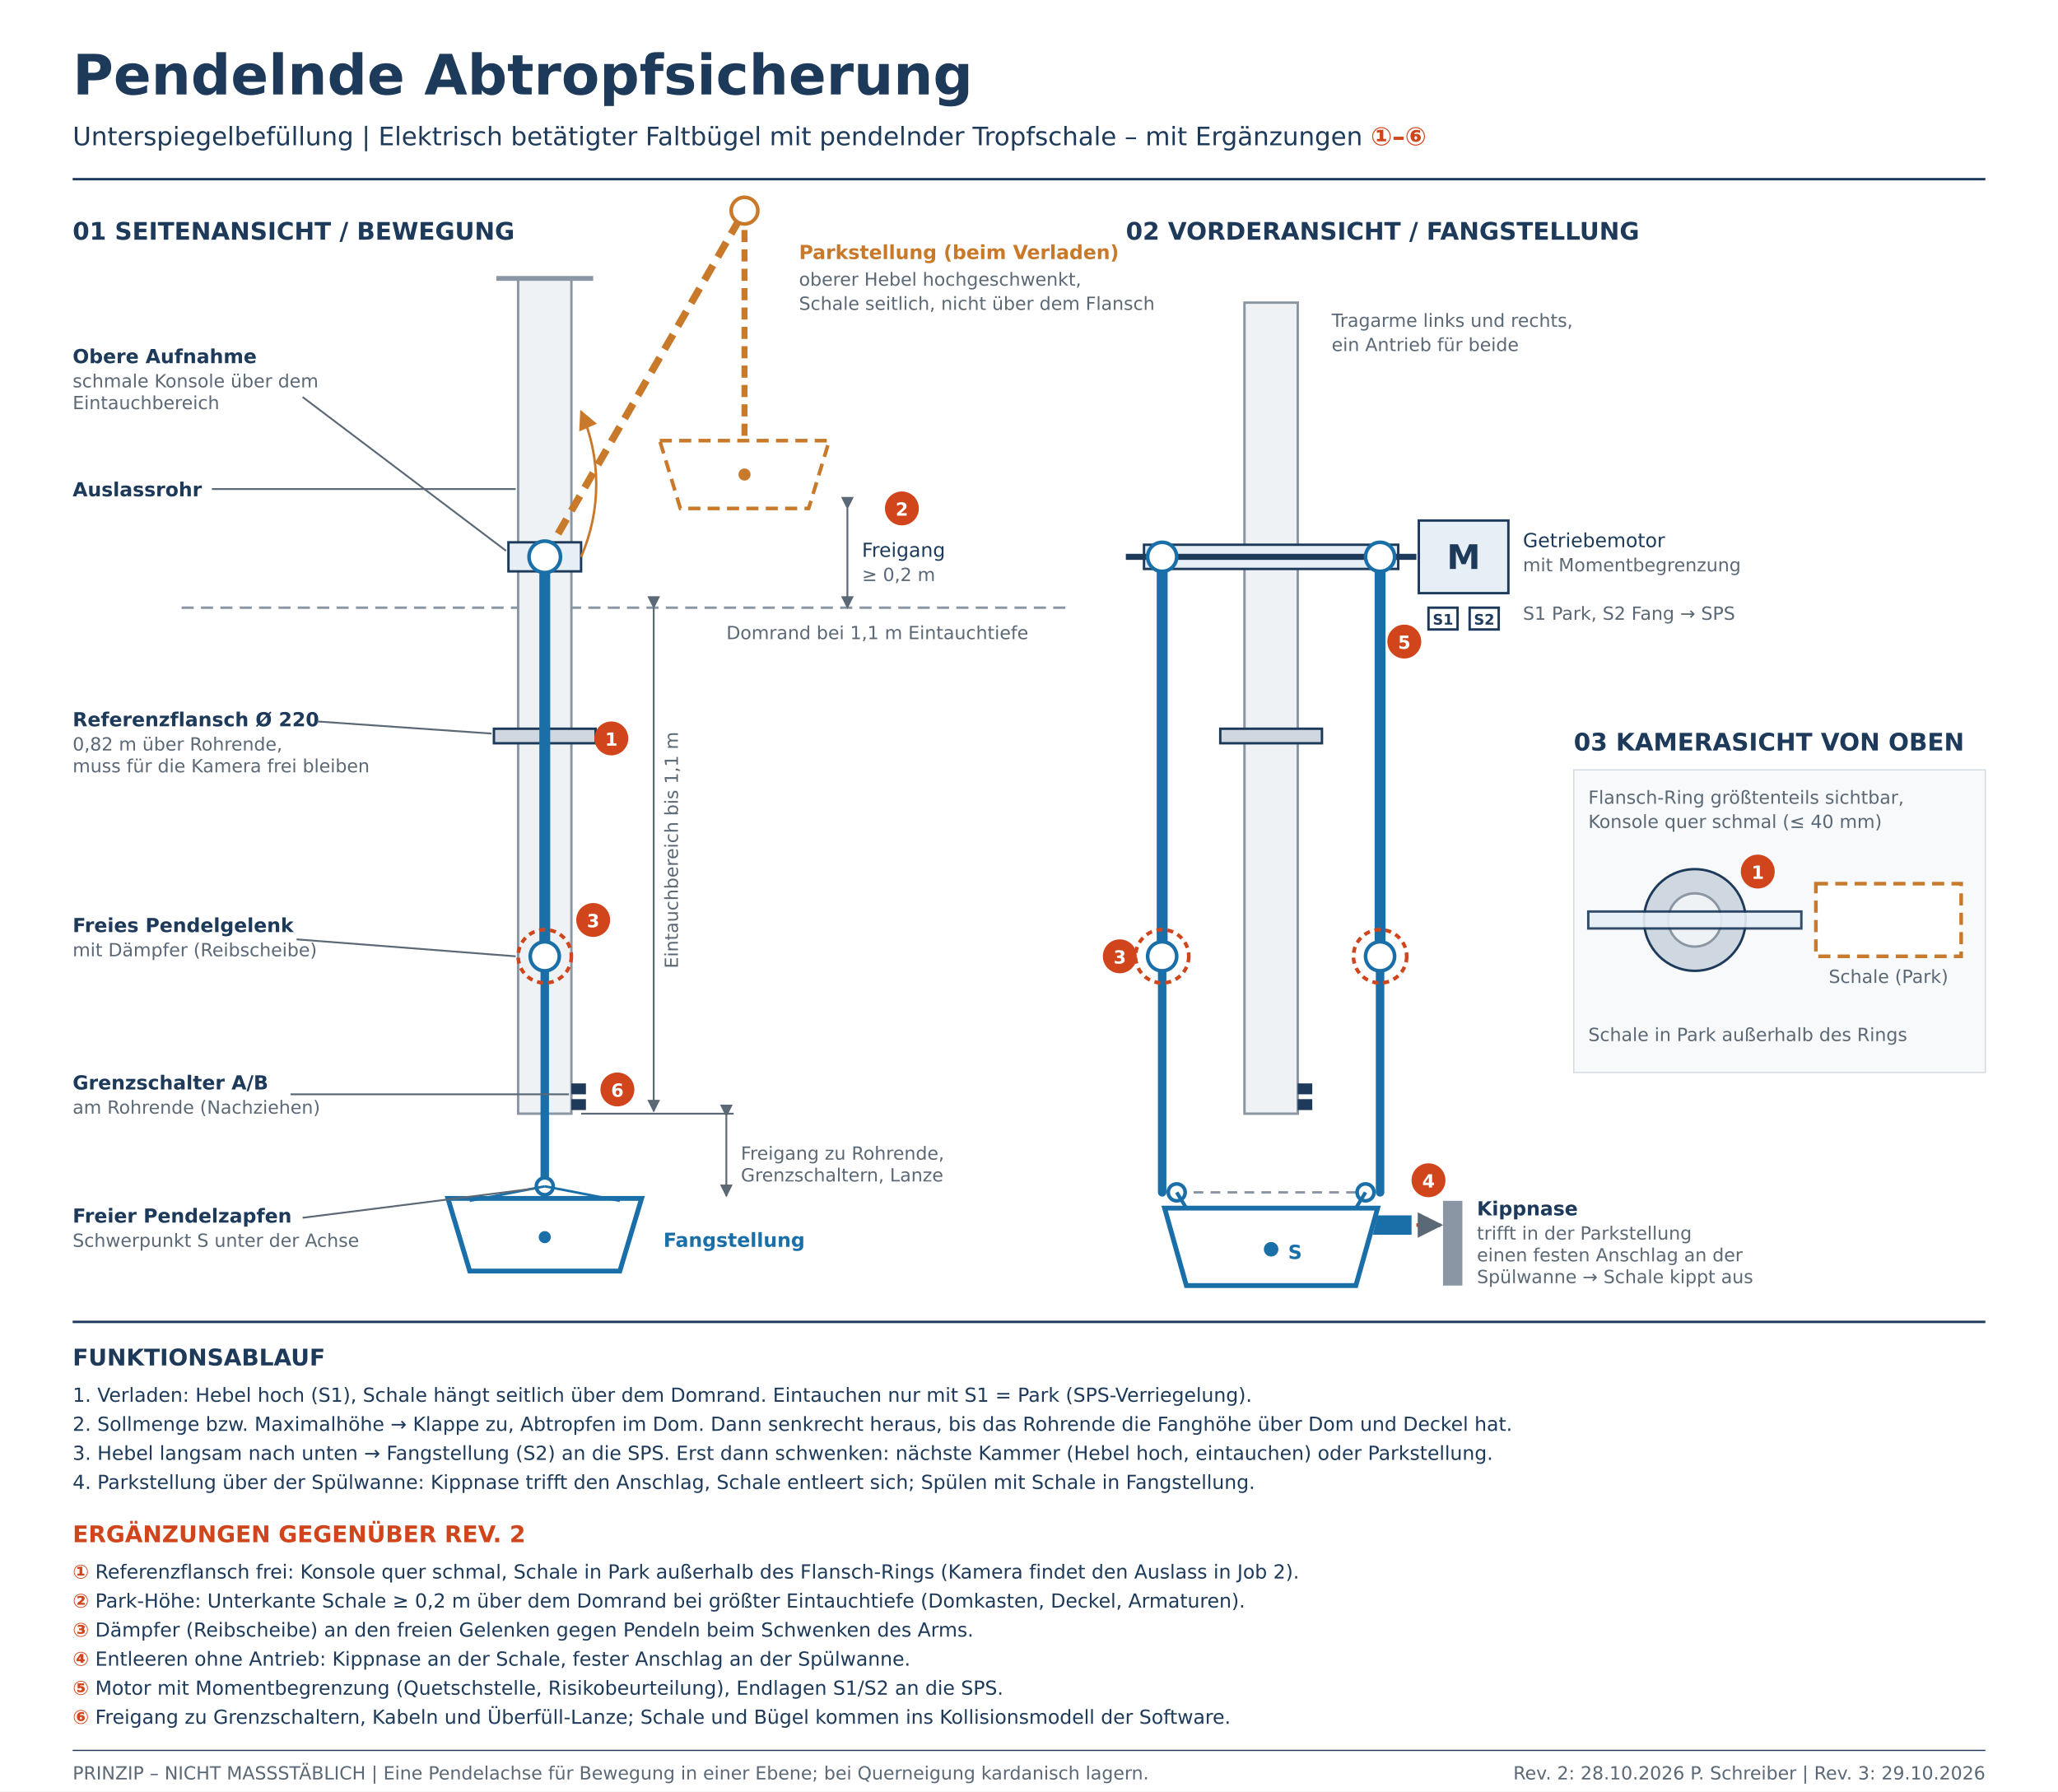
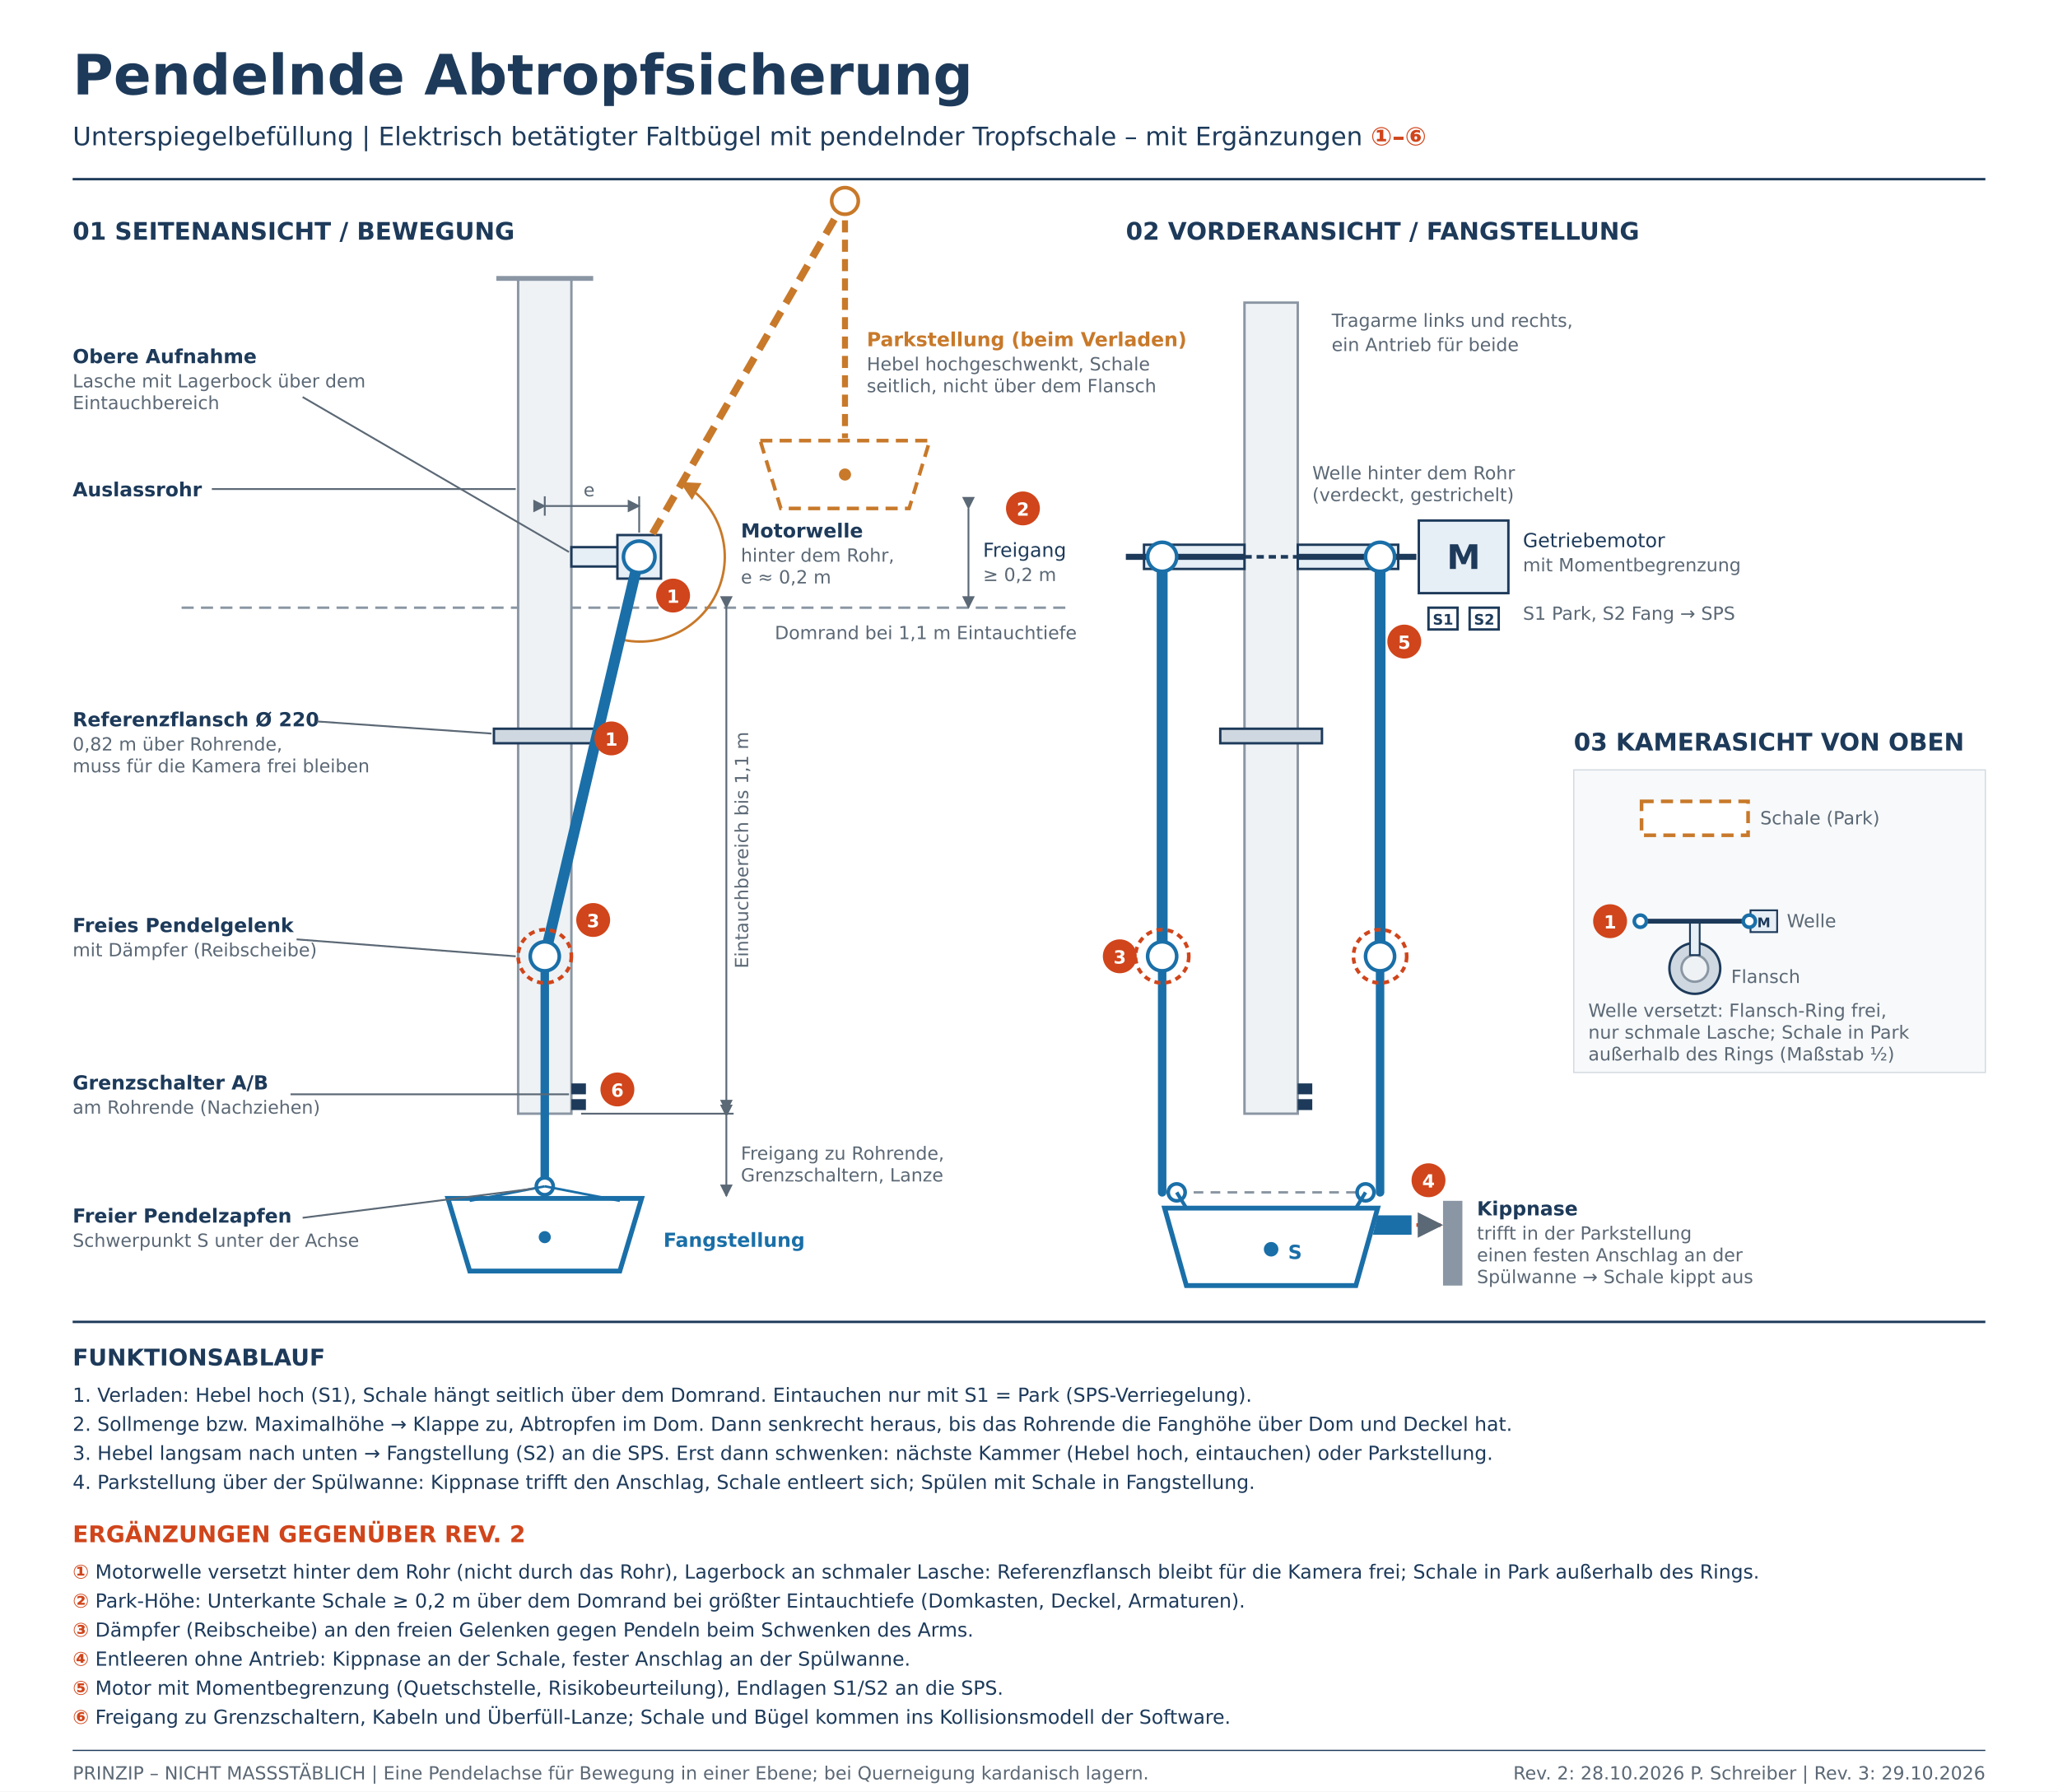
<svg xmlns="http://www.w3.org/2000/svg" viewBox="0 0 1700 1480" width="1700" height="1480" font-family="DejaVu Sans, Arial, sans-serif">
  <defs>
    <marker id="ar" viewBox="0 0 10 10" refX="9" refY="5" markerWidth="7" markerHeight="7" orient="auto">
      <path d="M0 0 L10 5 L0 10 z" fill="#5b6875" />
    </marker>
    <marker id="arO" viewBox="0 0 10 10" refX="9" refY="5" markerWidth="8" markerHeight="8" orient="auto">
      <path d="M0 0 L10 5 L0 10 z" fill="#c8792a" />
    </marker>
    <style>
      .t{fill:#1d3a5a} .s{font-size:16px;fill:#1d3a5a} .b{font-weight:700}
      .m{font-size:15px;fill:#5b6875} .o{fill:#c8792a} .bl{fill:#1a6fa8}
      .pipe{fill:#eef2f5;stroke:#8a96a3;stroke-width:2}
      .arm{stroke:#1a6fa8;stroke-width:9;stroke-linecap:round;fill:none}
      .armP{stroke:#c8792a;stroke-width:6;stroke-dasharray:14 8;fill:none}
      .jt{fill:#fff;stroke:#1a6fa8;stroke-width:3}
      .jo{fill:#fff;stroke:#c8792a;stroke-width:3}
      .tray{fill:#fff;stroke:#1a6fa8;stroke-width:4}
      .trayP{fill:#fff;stroke:#c8792a;stroke-width:3;stroke-dasharray:10 6}
      .lead{stroke:#5b6875;stroke-width:1.5;fill:none}
      .dim{stroke:#5b6875;stroke-width:1.5;fill:none}
      .new{fill:#d0451b} .newt{fill:#fff;font-size:15px;font-weight:700}
    </style>
  </defs>
  <rect width="1700" height="1480" fill="#fff" />
  <text x="60" y="78" font-size="46" font-weight="700" class="t">Pendelnde Abtropfsicherung</text>
  <text x="60" y="120" font-size="21" class="t">Unterspiegelbefüllung | Elektrisch betätigter Faltbügel mit pendelnder Tropfschale – mit Ergänzungen <tspan fill="#d0451b" font-weight="700">①–⑥</tspan>
  </text>
  <line x1="60" y1="148" x2="1640" y2="148" stroke="#1d3a5a" stroke-width="2" />
  <text x="60" y="198" font-size="20" font-weight="700" class="t">01  SEITENANSICHT / BEWEGUNG</text>
  <line x1="150" y1="502" x2="880" y2="502" stroke="#8a96a3" stroke-width="2" stroke-dasharray="10 6" />
-   <text x="600" y="528" class="m">Domrand bei 1,1 m Eintauchtiefe</text>
+   <text x="640" y="528" class="m">Domrand bei 1,1 m Eintauchtiefe</text>
  <rect x="428" y="230" width="44" height="690" class="pipe" />
  <line x1="410" y1="230" x2="490" y2="230" stroke="#8a96a3" stroke-width="4" />
  <rect x="408" y="602" width="84" height="12" fill="#cfd8e0" stroke="#1d3a5a" stroke-width="2" />
  <rect x="472" y="895" width="12" height="9" fill="#1d3a5a" />
  <rect x="472" y="908" width="12" height="9" fill="#1d3a5a" />
-   <line x1="540" y1="502" x2="540" y2="918" class="dim" marker-start="url(#ar)" marker-end="url(#ar)" />
-   <text x="560" y="800" class="m" transform="rotate(-90 560 800)">Eintauchbereich bis 1,1 m</text>
-   <rect x="420" y="448" width="60" height="24" fill="#e6eef6" stroke="#1d3a5a" stroke-width="2" />
-   <line x1="450" y1="460" x2="615" y2="174" class="armP" />
-   <line x1="615" y1="174" x2="615" y2="362" stroke="#c8792a" stroke-width="5" stroke-dasharray="10 6" />
-   <circle cx="615" cy="174" r="11" class="jo" />
-   <path d="M545 364 L685 364 L668 420 L562 420 Z" class="trayP" />
-   <circle cx="615" cy="392" r="5" fill="#c8792a" />
-   <path d="M520 420 A150 150 0 0 0 520 300" fill="none" stroke="#c8792a" stroke-width="2" marker-end="url(#arO)" transform="translate(-40 40)" />
-   <line x1="700" y1="420" x2="700" y2="502" class="dim" marker-start="url(#ar)" marker-end="url(#ar)" />
-   <text x="712" y="460" class="s">Freigang</text>
-   <text x="712" y="480" class="m">≥ 0,2 m</text>
-   <text x="660" y="214" class="s o b">Parkstellung (beim Verladen)</text>
-   <text x="660" y="236" class="m">oberer Hebel hochgeschwenkt,</text>
-   <text x="660" y="256" class="m">Schale seitlich, nicht über dem Flansch</text>
-   <line x1="450" y1="460" x2="450" y2="790" class="arm" />
+   <line x1="600" y1="502" x2="600" y2="918" class="dim" marker-start="url(#ar)" marker-end="url(#ar)" />
+   <text x="618" y="800" class="m" transform="rotate(-90 618 800)">Eintauchbereich bis 1,1 m</text>
+   <rect x="472" y="452" width="50" height="16" fill="#e6eef6" stroke="#1d3a5a" stroke-width="2" />
+   <rect x="510" y="442" width="36" height="36" fill="#e6eef6" stroke="#1d3a5a" stroke-width="2" />
+   <line x1="450" y1="418" x2="528" y2="418" class="dim" marker-start="url(#ar)" marker-end="url(#ar)" />
+   <line x1="450" y1="410" x2="450" y2="426" class="lead" />
+   <line x1="528" y1="410" x2="528" y2="440" class="lead" />
+   <text x="482" y="410" class="m">e</text>
+   <text x="612" y="444" class="s b">Motorwelle</text>
+   <text x="612" y="464" class="m">hinter dem Rohr,</text>
+   <text x="612" y="482" class="m">e ≈ 0,2 m</text>
+   <line x1="528" y1="460" x2="698" y2="166" class="armP" />
+   <line x1="698" y1="166" x2="698" y2="362" stroke="#c8792a" stroke-width="5" stroke-dasharray="10 6" />
+   <circle cx="698" cy="166" r="11" class="jo" />
+   <path d="M628 364 L768 364 L751 420 L645 420 Z" class="trayP" />
+   <circle cx="698" cy="392" r="5" fill="#c8792a" />
+   <path d="M512 528 A70 70 0 0 0 563 399" fill="none" stroke="#c8792a" stroke-width="2" marker-end="url(#arO)" />
+   <line x1="800" y1="420" x2="800" y2="502" class="dim" marker-start="url(#ar)" marker-end="url(#ar)" />
+   <text x="812" y="460" class="s">Freigang</text>
+   <text x="812" y="480" class="m">≥ 0,2 m</text>
+   <text x="716" y="286" class="s o b">Parkstellung (beim Verladen)</text>
+   <text x="716" y="306" class="m">Hebel hochgeschwenkt, Schale</text>
+   <text x="716" y="324" class="m">seitlich, nicht über dem Flansch</text>
+   <line x1="528" y1="460" x2="450" y2="790" class="arm" />
  <line x1="450" y1="790" x2="450" y2="978" class="arm" style="stroke-width:7" />
-   <circle cx="450" cy="460" r="13" class="jt" />
+   <circle cx="528" cy="460" r="13" class="jt" />
  <circle cx="450" cy="790" r="12" class="jt" />
  <circle cx="450" cy="790" r="22" fill="none" stroke="#d0451b" stroke-width="3" stroke-dasharray="5 4" />
  <circle cx="450" cy="980" r="7" class="jt" />
  <path d="M370 990 L530 990 L512 1050 L388 1050 Z" class="tray" />
  <line x1="388" y1="992" x2="450" y2="980" stroke="#1a6fa8" stroke-width="2" />
  <line x1="512" y1="992" x2="450" y2="980" stroke="#1a6fa8" stroke-width="2" />
  <circle cx="450" cy="1022" r="5" fill="#1a6fa8" />
  <text x="548" y="1030" class="s bl b">Fangstellung</text>
  <line x1="600" y1="922" x2="600" y2="988" class="dim" marker-start="url(#ar)" marker-end="url(#ar)" />
  <line x1="480" y1="920" x2="606" y2="920" class="lead" />
  <text x="612" y="958" class="m">Freigang zu Rohrende,</text>
  <text x="612" y="976" class="m">Grenzschaltern, Lanze</text>
  <text x="60" y="300" class="s b">Obere Aufnahme</text>
-   <text x="60" y="320" class="m">schmale Konsole über dem</text>
+   <text x="60" y="320" class="m">Lasche mit Lagerbock über dem</text>
  <text x="60" y="338" class="m">Eintauchbereich</text>
-   <path d="M250 328 L418 455" class="lead" />
+   <path d="M250 328 L470 456" class="lead" />
  <text x="60" y="410" class="s b">Auslassrohr</text>
  <path d="M175 404 L426 404" class="lead" />
  <text x="60" y="600" class="s b">Referenzflansch Ø 220</text>
  <text x="60" y="620" class="m">0,82 m über Rohrende,</text>
  <text x="60" y="638" class="m">muss für die Kamera frei bleiben</text>
  <path d="M262 596 L406 606" class="lead" />
  <text x="60" y="770" class="s b">Freies Pendelgelenk</text>
  <text x="60" y="790" class="m">mit Dämpfer (Reibscheibe)</text>
  <path d="M245 776 L426 790" class="lead" />
  <text x="60" y="900" class="s b">Grenzschalter A/B</text>
  <text x="60" y="920" class="m">am Rohrende (Nachziehen)</text>
  <path d="M240 904 L470 904" class="lead" />
  <text x="60" y="1010" class="s b">Freier Pendelzapfen</text>
  <text x="60" y="1030" class="m">Schwerpunkt S unter der Achse</text>
  <path d="M250 1006 L440 982" class="lead" />
  <g>
+     <circle cx="556" cy="492" r="14" class="new" />
+     <text x="556" y="498" text-anchor="middle" class="newt">1</text>
+   </g>
+   <g>
    <circle cx="505" cy="610" r="14" class="new" />
    <text x="505" y="616" text-anchor="middle" class="newt">1</text>
  </g>
  <g>
-     <circle cx="745" cy="420" r="14" class="new" />
-     <text x="745" y="426" text-anchor="middle" class="newt">2</text>
+     <circle cx="845" cy="420" r="14" class="new" />
+     <text x="845" y="426" text-anchor="middle" class="newt">2</text>
  </g>
  <g>
    <circle cx="490" cy="760" r="14" class="new" />
    <text x="490" y="766" text-anchor="middle" class="newt">3</text>
  </g>
  <g>
    <circle cx="510" cy="900" r="14" class="new" />
    <text x="510" y="906" text-anchor="middle" class="newt">6</text>
  </g>
  <text x="930" y="198" font-size="20" font-weight="700" class="t">02  VORDERANSICHT / FANGSTELLUNG</text>
  <rect x="1028" y="250" width="44" height="670" class="pipe" />
  <rect x="1008" y="602" width="84" height="12" fill="#cfd8e0" stroke="#1d3a5a" stroke-width="2" />
-   <rect x="945" y="450" width="210" height="20" fill="#e6eef6" stroke="#1d3a5a" stroke-width="2" />
-   <line x1="930" y1="460" x2="1170" y2="460" stroke="#1d3a5a" stroke-width="5" />
+   <rect x="945" y="450" width="83" height="20" fill="#e6eef6" stroke="#1d3a5a" stroke-width="2" />
+   <rect x="1072" y="450" width="83" height="20" fill="#e6eef6" stroke="#1d3a5a" stroke-width="2" />
+   <line x1="930" y1="460" x2="1028" y2="460" stroke="#1d3a5a" stroke-width="5" />
+   <line x1="1028" y1="460" x2="1072" y2="460" stroke="#1d3a5a" stroke-width="3" stroke-dasharray="6 4" />
+   <line x1="1072" y1="460" x2="1170" y2="460" stroke="#1d3a5a" stroke-width="5" />
+   <text x="1084" y="396" class="m">Welle hinter dem Rohr</text>
+   <text x="1084" y="414" class="m">(verdeckt, gestrichelt)</text>
  <rect x="1172" y="430" width="74" height="60" fill="#e6eef6" stroke="#1d3a5a" stroke-width="2" />
  <text x="1209" y="470" text-anchor="middle" font-size="28" font-weight="700" class="t">M</text>
  <rect x="1180" y="502" width="24" height="18" fill="#fff" stroke="#1d3a5a" stroke-width="2" />
  <text x="1192" y="516" text-anchor="middle" font-size="12" class="t b">S1</text>
  <rect x="1214" y="502" width="24" height="18" fill="#fff" stroke="#1d3a5a" stroke-width="2" />
  <text x="1226" y="516" text-anchor="middle" font-size="12" class="t b">S2</text>
  <text x="1258" y="452" class="s">Getriebemotor</text>
  <text x="1258" y="472" class="m">mit Momentbegrenzung</text>
  <text x="1258" y="512" class="m">S1 Park, S2 Fang → SPS</text>
  <line x1="960" y1="460" x2="960" y2="790" class="arm" />
  <line x1="1140" y1="460" x2="1140" y2="790" class="arm" />
  <line x1="960" y1="790" x2="960" y2="985" class="arm" style="stroke-width:7" />
  <line x1="1140" y1="790" x2="1140" y2="985" class="arm" style="stroke-width:7" />
  <circle cx="960" cy="460" r="12" class="jt" />
  <circle cx="1140" cy="460" r="12" class="jt" />
  <circle cx="960" cy="790" r="12" class="jt" />
  <circle cx="1140" cy="790" r="12" class="jt" />
  <circle cx="960" cy="790" r="22" fill="none" stroke="#d0451b" stroke-width="3" stroke-dasharray="5 4" />
  <circle cx="1140" cy="790" r="22" fill="none" stroke="#d0451b" stroke-width="3" stroke-dasharray="5 4" />
  <line x1="972" y1="985" x2="1128" y2="985" stroke="#8a96a3" stroke-width="2" stroke-dasharray="8 6" />
  <circle cx="972" cy="985" r="7" class="jt" />
  <circle cx="1128" cy="985" r="7" class="jt" />
  <path d="M962 998 L1138 998 L1120 1062 L980 1062 Z" class="tray" />
  <line x1="972" y1="985" x2="980" y2="998" stroke="#1a6fa8" stroke-width="3" />
  <line x1="1128" y1="985" x2="1120" y2="998" stroke="#1a6fa8" stroke-width="3" />
  <circle cx="1050" cy="1032" r="6" fill="#1a6fa8" />
  <text x="1064" y="1040" class="s bl b">S</text>
  <path d="M1138 1004 L1166 1004 L1166 1020 L1134 1020" fill="#1a6fa8" />
  <rect x="1192" y="992" width="16" height="70" fill="#8a96a3" />
  <path d="M1170 1012 L1190 1012" stroke="#d0451b" stroke-width="3" marker-end="url(#ar)" />
  <text x="1220" y="1004" class="s b">Kippnase</text>
  <text x="1220" y="1024" class="m">trifft in der Parkstellung</text>
  <text x="1220" y="1042" class="m">einen festen Anschlag an der</text>
  <text x="1220" y="1060" class="m">Spülwanne → Schale kippt aus</text>
  <rect x="1072" y="895" width="12" height="9" fill="#1d3a5a" />
  <rect x="1072" y="908" width="12" height="9" fill="#1d3a5a" />
  <text x="1100" y="270" class="m">Tragarme links und rechts,</text>
  <text x="1100" y="290" class="m">ein Antrieb für beide</text>
  <g>
    <circle cx="1160" cy="530" r="14" class="new" />
    <text x="1160" y="536" text-anchor="middle" class="newt">5</text>
  </g>
  <g>
    <circle cx="1180" cy="975" r="14" class="new" />
    <text x="1180" y="981" text-anchor="middle" class="newt">4</text>
  </g>
  <g>
    <circle cx="925" cy="790" r="14" class="new" />
    <text x="925" y="796" text-anchor="middle" class="newt">3</text>
  </g>
  <text x="1300" y="620" font-size="20" font-weight="700" class="t">03  KAMERASICHT VON OBEN</text>
  <rect x="1300" y="636" width="340" height="250" fill="#f7f9fa" stroke="#d3d9e0" />
-   <circle cx="1400" cy="760" r="42" fill="#cfd8e0" stroke="#1d3a5a" stroke-width="2" />
-   <circle cx="1400" cy="760" r="22" fill="#eef2f5" stroke="#8a96a3" stroke-width="2" />
-   <rect x="1312" y="753" width="176" height="14" fill="#e6eef6" stroke="#1d3a5a" stroke-width="2" opacity=".9" />
-   <rect x="1500" y="730" width="120" height="60" class="trayP" />
-   <text x="1560" y="812" text-anchor="middle" class="m">Schale (Park)</text>
-   <text x="1312" y="664" class="m">Flansch-Ring größtenteils sichtbar,</text>
-   <text x="1312" y="684" class="m">Konsole quer schmal (≤ 40 mm)</text>
-   <text x="1312" y="860" class="m">Schale in Park außerhalb des Rings</text>
-   <g>
-     <circle cx="1452" cy="720" r="14" class="new" />
-     <text x="1452" y="726" text-anchor="middle" class="newt">1</text>
+   <circle cx="1400" cy="800" r="21" fill="#cfd8e0" stroke="#1d3a5a" stroke-width="2" />
+   <circle cx="1400" cy="800" r="11" fill="#eef2f5" stroke="#8a96a3" stroke-width="2" />
+   <rect x="1396" y="761" width="8" height="28" fill="#e6eef6" stroke="#1d3a5a" stroke-width="1.5" />
+   <line x1="1355" y1="761" x2="1446" y2="761" stroke="#1d3a5a" stroke-width="4" />
+   <rect x="1446" y="752" width="22" height="18" fill="#e6eef6" stroke="#1d3a5a" stroke-width="1.5" />
+   <text x="1457" y="766" text-anchor="middle" font-size="11" class="t b">M</text>
+   <circle cx="1355" cy="761" r="5" class="jt" />
+   <circle cx="1445" cy="761" r="5" class="jt" />
+   <rect x="1356" y="662" width="88" height="28" class="trayP" />
+   <text x="1454" y="681" class="m">Schale (Park)</text>
+   <text x="1476" y="766" class="m">Welle</text>
+   <text x="1430" y="812" class="m">Flansch</text>
+   <text x="1312" y="840" class="m">Welle versetzt: Flansch-Ring frei,</text>
+   <text x="1312" y="858" class="m">nur schmale Lasche; Schale in Park</text>
+   <text x="1312" y="876" class="m">außerhalb des Rings (Maßstab ½)</text>
+   <g>
+     <circle cx="1330" cy="761" r="14" class="new" />
+     <text x="1330" y="767" text-anchor="middle" class="newt">1</text>
  </g>
  <line x1="60" y1="1092" x2="1640" y2="1092" stroke="#1d3a5a" stroke-width="2" />
  <text x="60" y="1128" font-size="19" font-weight="700" class="t">FUNKTIONSABLAUF</text>
  <text x="60" y="1158" class="s">1. Verladen: Hebel hoch (S1), Schale hängt seitlich über dem Domrand. Eintauchen nur mit S1 = Park (SPS-Verriegelung).</text>
  <text x="60" y="1182" class="s">2. Sollmenge bzw. Maximalhöhe → Klappe zu, Abtropfen im Dom. Dann senkrecht heraus, bis das Rohrende die Fanghöhe über Dom und Deckel hat.</text>
  <text x="60" y="1206" class="s">3. Hebel langsam nach unten → Fangstellung (S2) an die SPS. Erst dann schwenken: nächste Kammer (Hebel hoch, eintauchen) oder Parkstellung.</text>
  <text x="60" y="1230" class="s">4. Parkstellung über der Spülwanne: Kippnase trifft den Anschlag, Schale entleert sich; Spülen mit Schale in Fangstellung.</text>
  <text x="60" y="1274" font-size="19" font-weight="700" fill="#d0451b">ERGÄNZUNGEN GEGENÜBER REV. 2</text>
  <text x="60" y="1304" class="s">
-     <tspan fill="#d0451b" font-weight="700">①</tspan> Referenzflansch frei: Konsole quer schmal, Schale in Park außerhalb des Flansch-Rings (Kamera findet den Auslass in Job 2).</text>
+     <tspan fill="#d0451b" font-weight="700">①</tspan> Motorwelle versetzt hinter dem Rohr (nicht durch das Rohr), Lagerbock an schmaler Lasche: Referenzflansch bleibt für die Kamera frei; Schale in Park außerhalb des Rings.</text>
  <text x="60" y="1328" class="s">
    <tspan fill="#d0451b" font-weight="700">②</tspan> Park-Höhe: Unterkante Schale ≥ 0,2 m über dem Domrand bei größter Eintauchtiefe (Domkasten, Deckel, Armaturen).</text>
  <text x="60" y="1352" class="s">
    <tspan fill="#d0451b" font-weight="700">③</tspan> Dämpfer (Reibscheibe) an den freien Gelenken gegen Pendeln beim Schwenken des Arms.</text>
  <text x="60" y="1376" class="s">
    <tspan fill="#d0451b" font-weight="700">④</tspan> Entleeren ohne Antrieb: Kippnase an der Schale, fester Anschlag an der Spülwanne.</text>
  <text x="60" y="1400" class="s">
    <tspan fill="#d0451b" font-weight="700">⑤</tspan> Motor mit Momentbegrenzung (Quetschstelle, Risikobeurteilung), Endlagen S1/S2 an die SPS.</text>
  <text x="60" y="1424" class="s">
    <tspan fill="#d0451b" font-weight="700">⑥</tspan> Freigang zu Grenzschaltern, Kabeln und Überfüll-Lanze; Schale und Bügel kommen ins Kollisionsmodell der Software.</text>
  <line x1="60" y1="1446" x2="1640" y2="1446" stroke="#1d3a5a" stroke-width="1" />
  <text x="60" y="1470" font-size="14" class="m">PRINZIP – NICHT MASSSTÄBLICH | Eine Pendelachse für Bewegung in einer Ebene; bei Querneigung kardanisch lagern.</text>
  <text x="1640" y="1470" font-size="14" text-anchor="end" class="m">Rev. 2: 28.10.2026 P. Schreiber | Rev. 3: 29.10.2026</text>
</svg>
